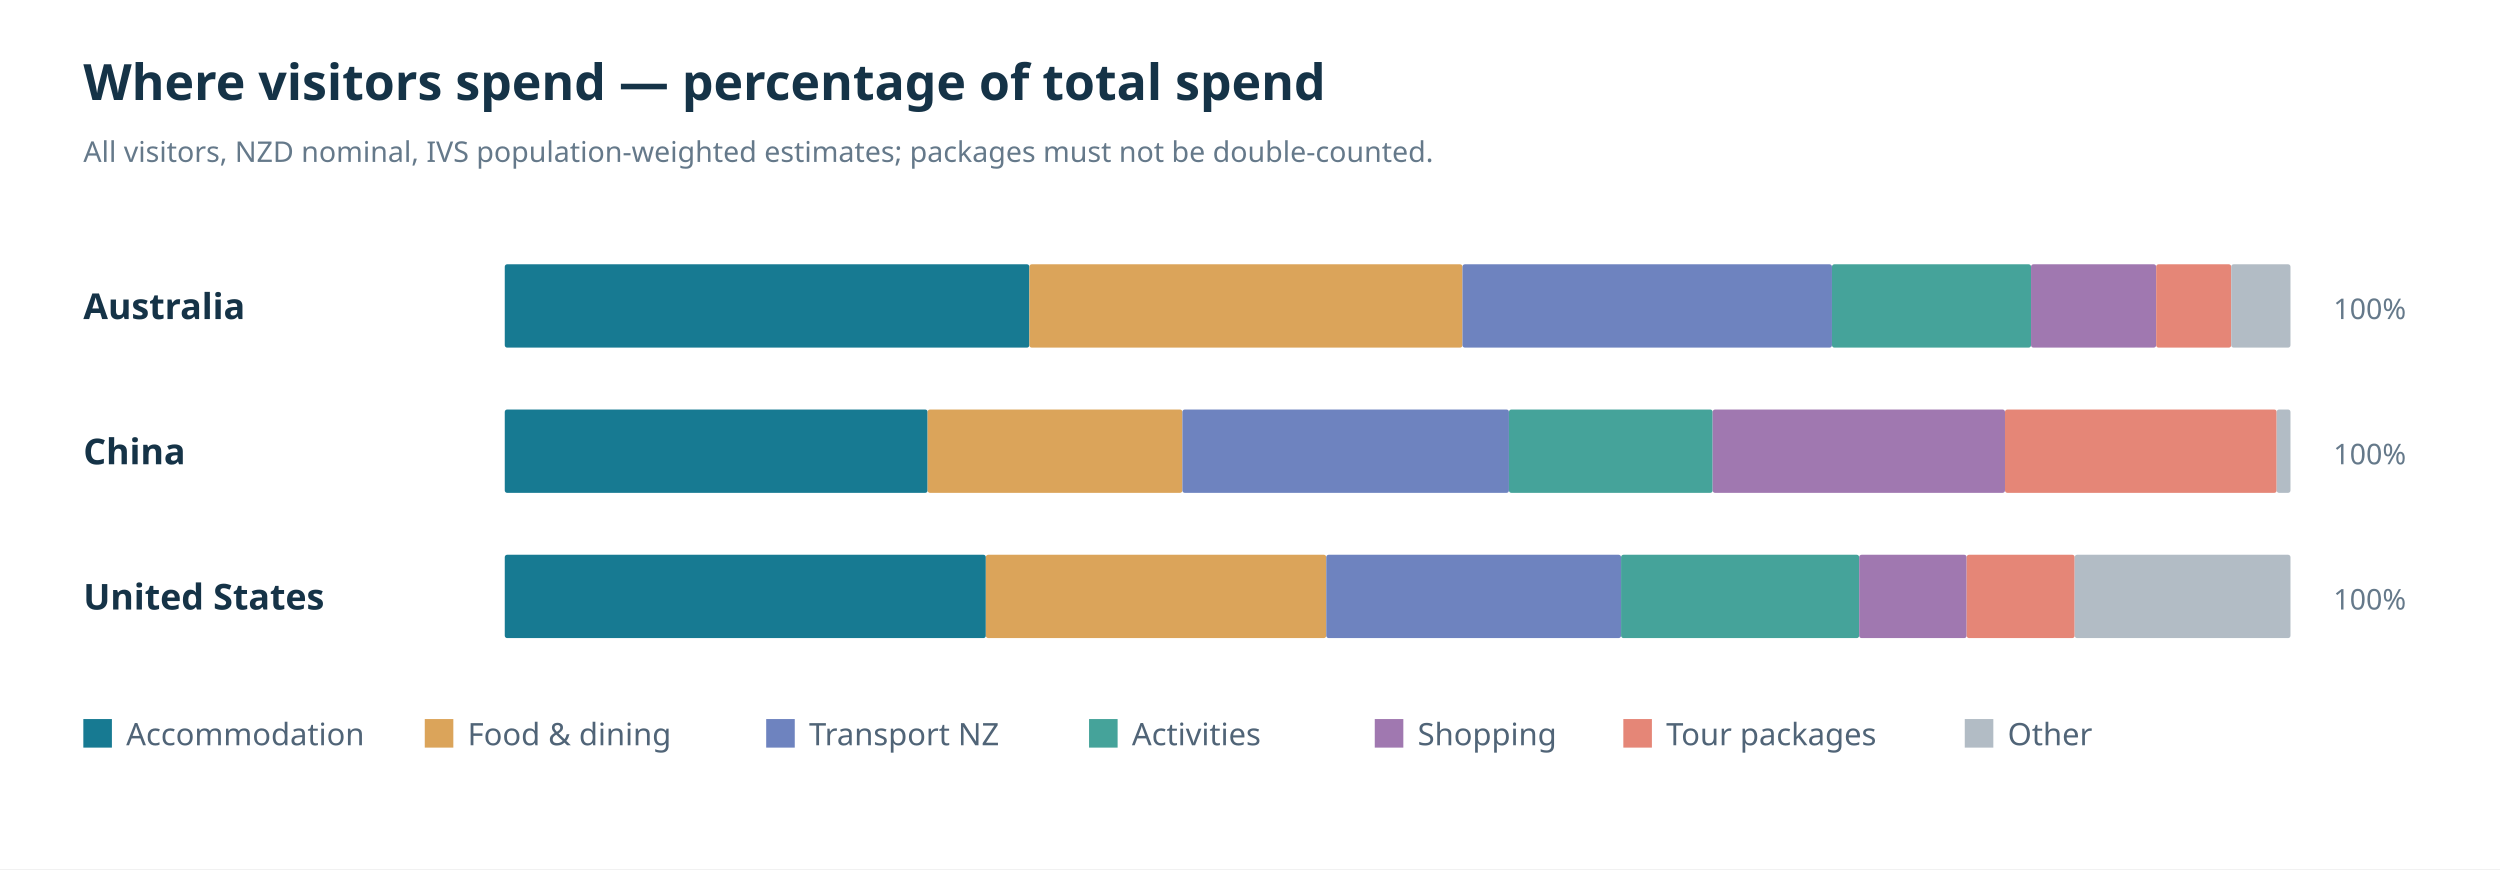
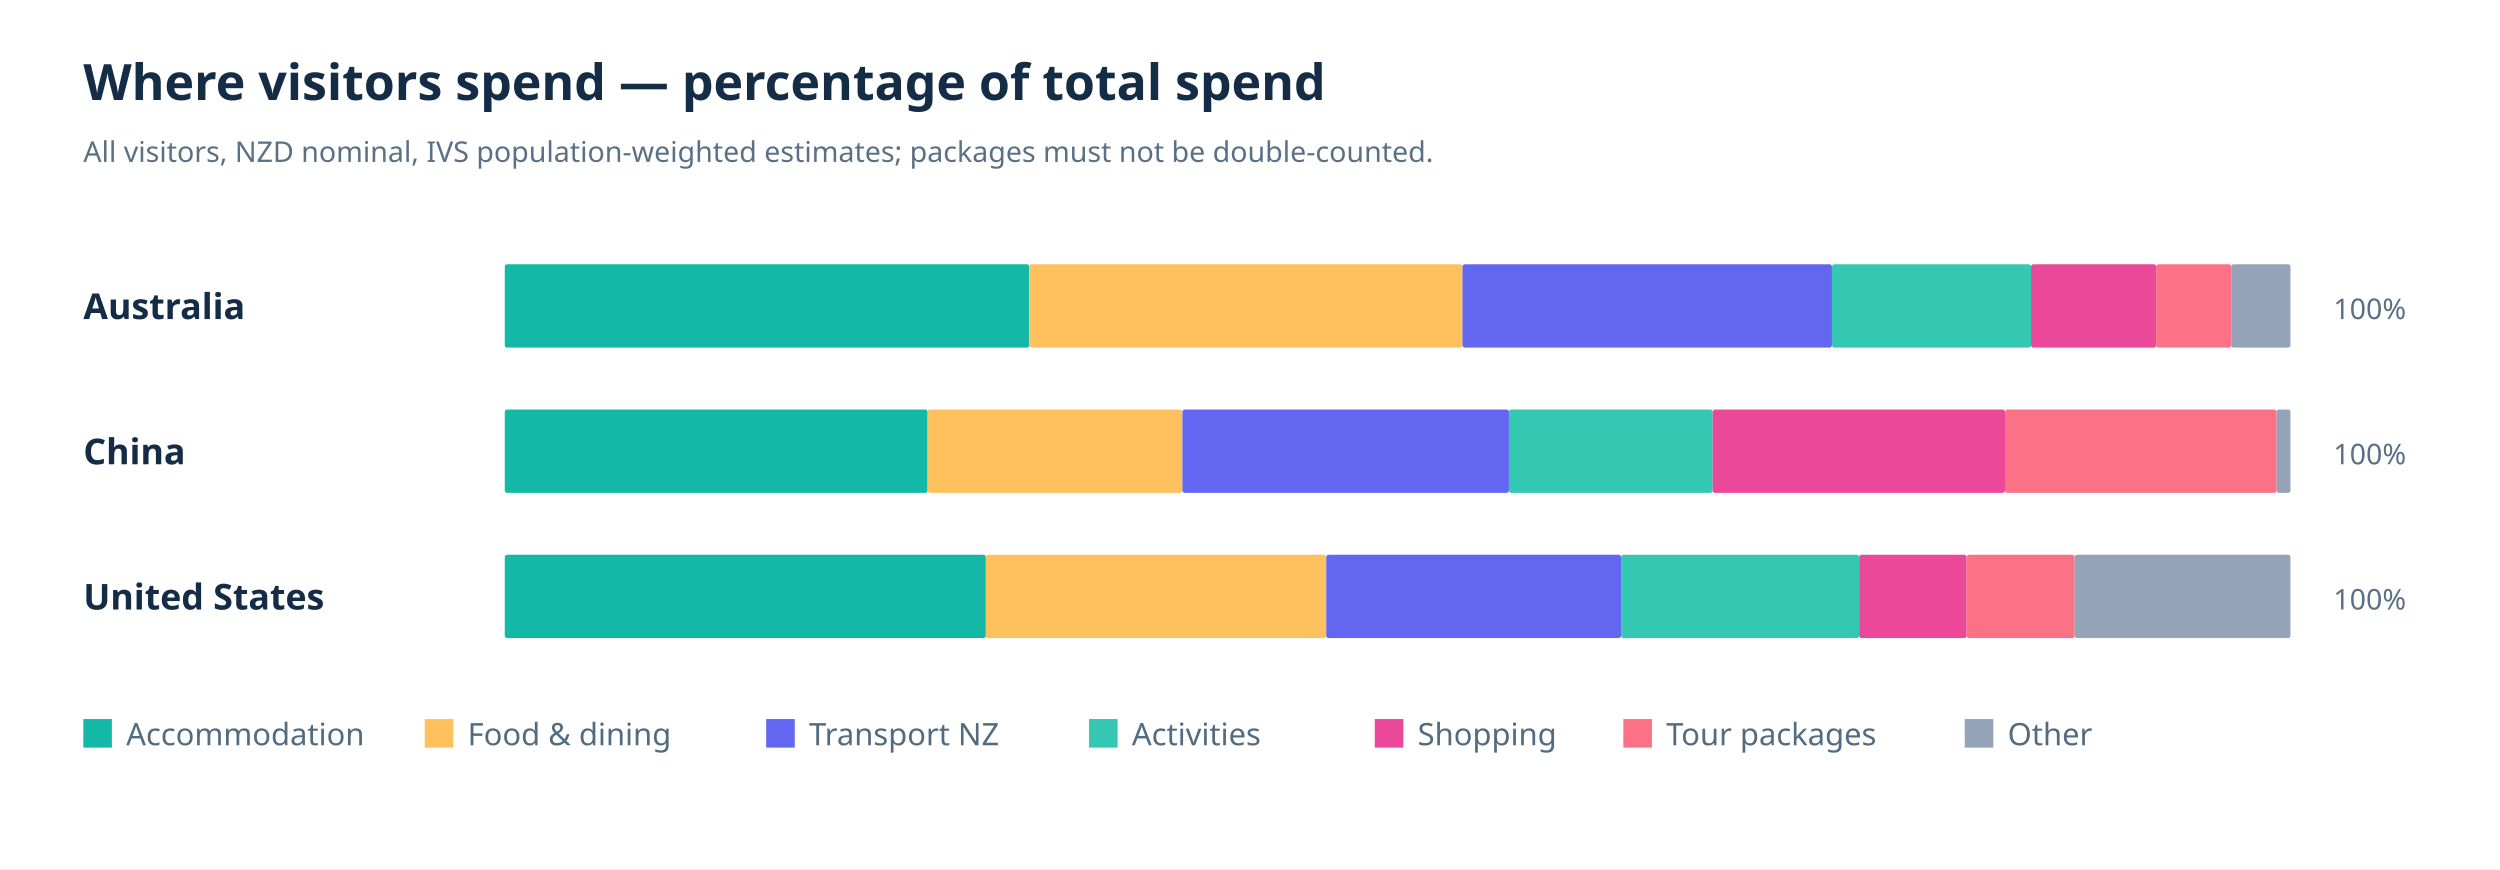
<svg xmlns="http://www.w3.org/2000/svg" width="1050" height="365" viewBox="0 0 1050 365" role="img">
  <rect width="1050" height="365" fill="#fff" />
-   <style>text{font:15px system-ui,Segoe UI,sans-serif;fill:#153347}.small{font-size:12px;fill:#65798a}.title{font-size:21px;font-weight:700}.market{font-size:15px;font-weight:650}.legend{font-size:13px;fill:#506477}</style>
+   <style>text{font:15px system-ui,Segoe UI,sans-serif;fill:#142C46}.small{font-size:12px;fill:#5B7085}.title{font-size:21px;font-weight:700}.market{font-size:15px;font-weight:650}.legend{font-size:13px;fill:#526B80}</style>
  <text x="35" y="42" class="title">Where visitors spend — percentage of total spend</text>
  <text x="35" y="68" class="small">All visitors, NZD nominal, IVS population-weighted estimates; packages must not be double-counted.</text>
  <text x="35" y="134" class="market">Australia</text>
-   <rect x="212" y="111" width="220.332" height="35" rx="1" fill="#177a92" />
-   <rect x="432.332" y="111" width="181.905" height="35" rx="1" fill="#dba45a" />
-   <rect x="614.237" y="111" width="155.189" height="35" rx="1" fill="#6e83bf" />
-   <rect x="769.426" y="111" width="83.605" height="35" rx="1" fill="#45a39a" />
-   <rect x="853.031" y="111" width="52.556" height="35" rx="1" fill="#a078b0" />
-   <rect x="905.586" y="111" width="31.522" height="35" rx="1" fill="#e58677" />
-   <rect x="937.109" y="111" width="24.891" height="35" rx="1" fill="#b2bcc5" />
+   <rect x="212" y="111" width="220.332" height="35" rx="1" fill="#14B8A6" />
+   <rect x="432.332" y="111" width="181.905" height="35" rx="1" fill="#FFC15E" />
+   <rect x="614.237" y="111" width="155.189" height="35" rx="1" fill="#6366F1" />
+   <rect x="769.426" y="111" width="83.605" height="35" rx="1" fill="#34C8B2" />
+   <rect x="853.031" y="111" width="52.556" height="35" rx="1" fill="#EC4899" />
+   <rect x="905.586" y="111" width="31.522" height="35" rx="1" fill="#FB7185" />
+   <rect x="937.109" y="111" width="24.891" height="35" rx="1" fill="#94A3B8" />
  <text x="980" y="134" class="small">100%</text>
  <text x="35" y="195" class="market">China</text>
-   <rect x="212" y="172" width="177.598" height="35" rx="1" fill="#177a92" />
-   <rect x="389.598" y="172" width="107.001" height="35" rx="1" fill="#dba45a" />
-   <rect x="496.6" y="172" width="137.16" height="35" rx="1" fill="#6e83bf" />
-   <rect x="633.759" y="172" width="85.554" height="35" rx="1" fill="#45a39a" />
-   <rect x="719.313" y="172" width="122.786" height="35" rx="1" fill="#a078b0" />
-   <rect x="842.099" y="172" width="114.1" height="35" rx="1" fill="#e58677" />
-   <rect x="956.199" y="172" width="5.801" height="35" rx="1" fill="#b2bcc5" />
+   <rect x="212" y="172" width="177.598" height="35" rx="1" fill="#14B8A6" />
+   <rect x="389.598" y="172" width="107.001" height="35" rx="1" fill="#FFC15E" />
+   <rect x="496.6" y="172" width="137.16" height="35" rx="1" fill="#6366F1" />
+   <rect x="633.759" y="172" width="85.554" height="35" rx="1" fill="#34C8B2" />
+   <rect x="719.313" y="172" width="122.786" height="35" rx="1" fill="#EC4899" />
+   <rect x="842.099" y="172" width="114.1" height="35" rx="1" fill="#FB7185" />
+   <rect x="956.199" y="172" width="5.801" height="35" rx="1" fill="#94A3B8" />
  <text x="980" y="195" class="small">100%</text>
  <text x="35" y="256" class="market">United States</text>
-   <rect x="212" y="233" width="202.051" height="35" rx="1" fill="#177a92" />
-   <rect x="414.051" y="233" width="142.973" height="35" rx="1" fill="#dba45a" />
-   <rect x="557.024" y="233" width="123.82" height="35" rx="1" fill="#6e83bf" />
-   <rect x="680.844" y="233" width="100.002" height="35" rx="1" fill="#45a39a" />
-   <rect x="780.847" y="233" width="45.148" height="35" rx="1" fill="#a078b0" />
-   <rect x="825.995" y="233" width="45.371" height="35" rx="1" fill="#e58677" />
-   <rect x="871.365" y="233" width="90.635" height="35" rx="1" fill="#b2bcc5" />
+   <rect x="212" y="233" width="202.051" height="35" rx="1" fill="#14B8A6" />
+   <rect x="414.051" y="233" width="142.973" height="35" rx="1" fill="#FFC15E" />
+   <rect x="557.024" y="233" width="123.82" height="35" rx="1" fill="#6366F1" />
+   <rect x="680.844" y="233" width="100.002" height="35" rx="1" fill="#34C8B2" />
+   <rect x="780.847" y="233" width="45.148" height="35" rx="1" fill="#EC4899" />
+   <rect x="825.995" y="233" width="45.371" height="35" rx="1" fill="#FB7185" />
+   <rect x="871.365" y="233" width="90.635" height="35" rx="1" fill="#94A3B8" />
  <text x="980" y="256" class="small">100%</text>
-   <rect x="35" y="302" width="12" height="12" fill="#177a92" />
+   <rect x="35" y="302" width="12" height="12" fill="#14B8A6" />
  <text x="53" y="313" class="legend">Accommodation</text>
-   <rect x="178.4" y="302" width="12" height="12" fill="#dba45a" />
+   <rect x="178.4" y="302" width="12" height="12" fill="#FFC15E" />
  <text x="196.4" y="313" class="legend">Food &amp; dining</text>
-   <rect x="321.8" y="302" width="12" height="12" fill="#6e83bf" />
+   <rect x="321.8" y="302" width="12" height="12" fill="#6366F1" />
  <text x="339.8" y="313" class="legend">Transport NZ</text>
-   <rect x="457.4" y="302" width="12" height="12" fill="#45a39a" />
+   <rect x="457.4" y="302" width="12" height="12" fill="#34C8B2" />
  <text x="475.4" y="313" class="legend">Activities</text>
-   <rect x="577.4" y="302" width="12" height="12" fill="#a078b0" />
+   <rect x="577.4" y="302" width="12" height="12" fill="#EC4899" />
  <text x="595.4" y="313" class="legend">Shopping</text>
-   <rect x="681.8" y="302" width="12" height="12" fill="#e58677" />
+   <rect x="681.8" y="302" width="12" height="12" fill="#FB7185" />
  <text x="699.8" y="313" class="legend">Tour packages</text>
-   <rect x="825.2" y="302" width="12" height="12" fill="#b2bcc5" />
+   <rect x="825.2" y="302" width="12" height="12" fill="#94A3B8" />
  <text x="843.2" y="313" class="legend">Other</text>
</svg>
